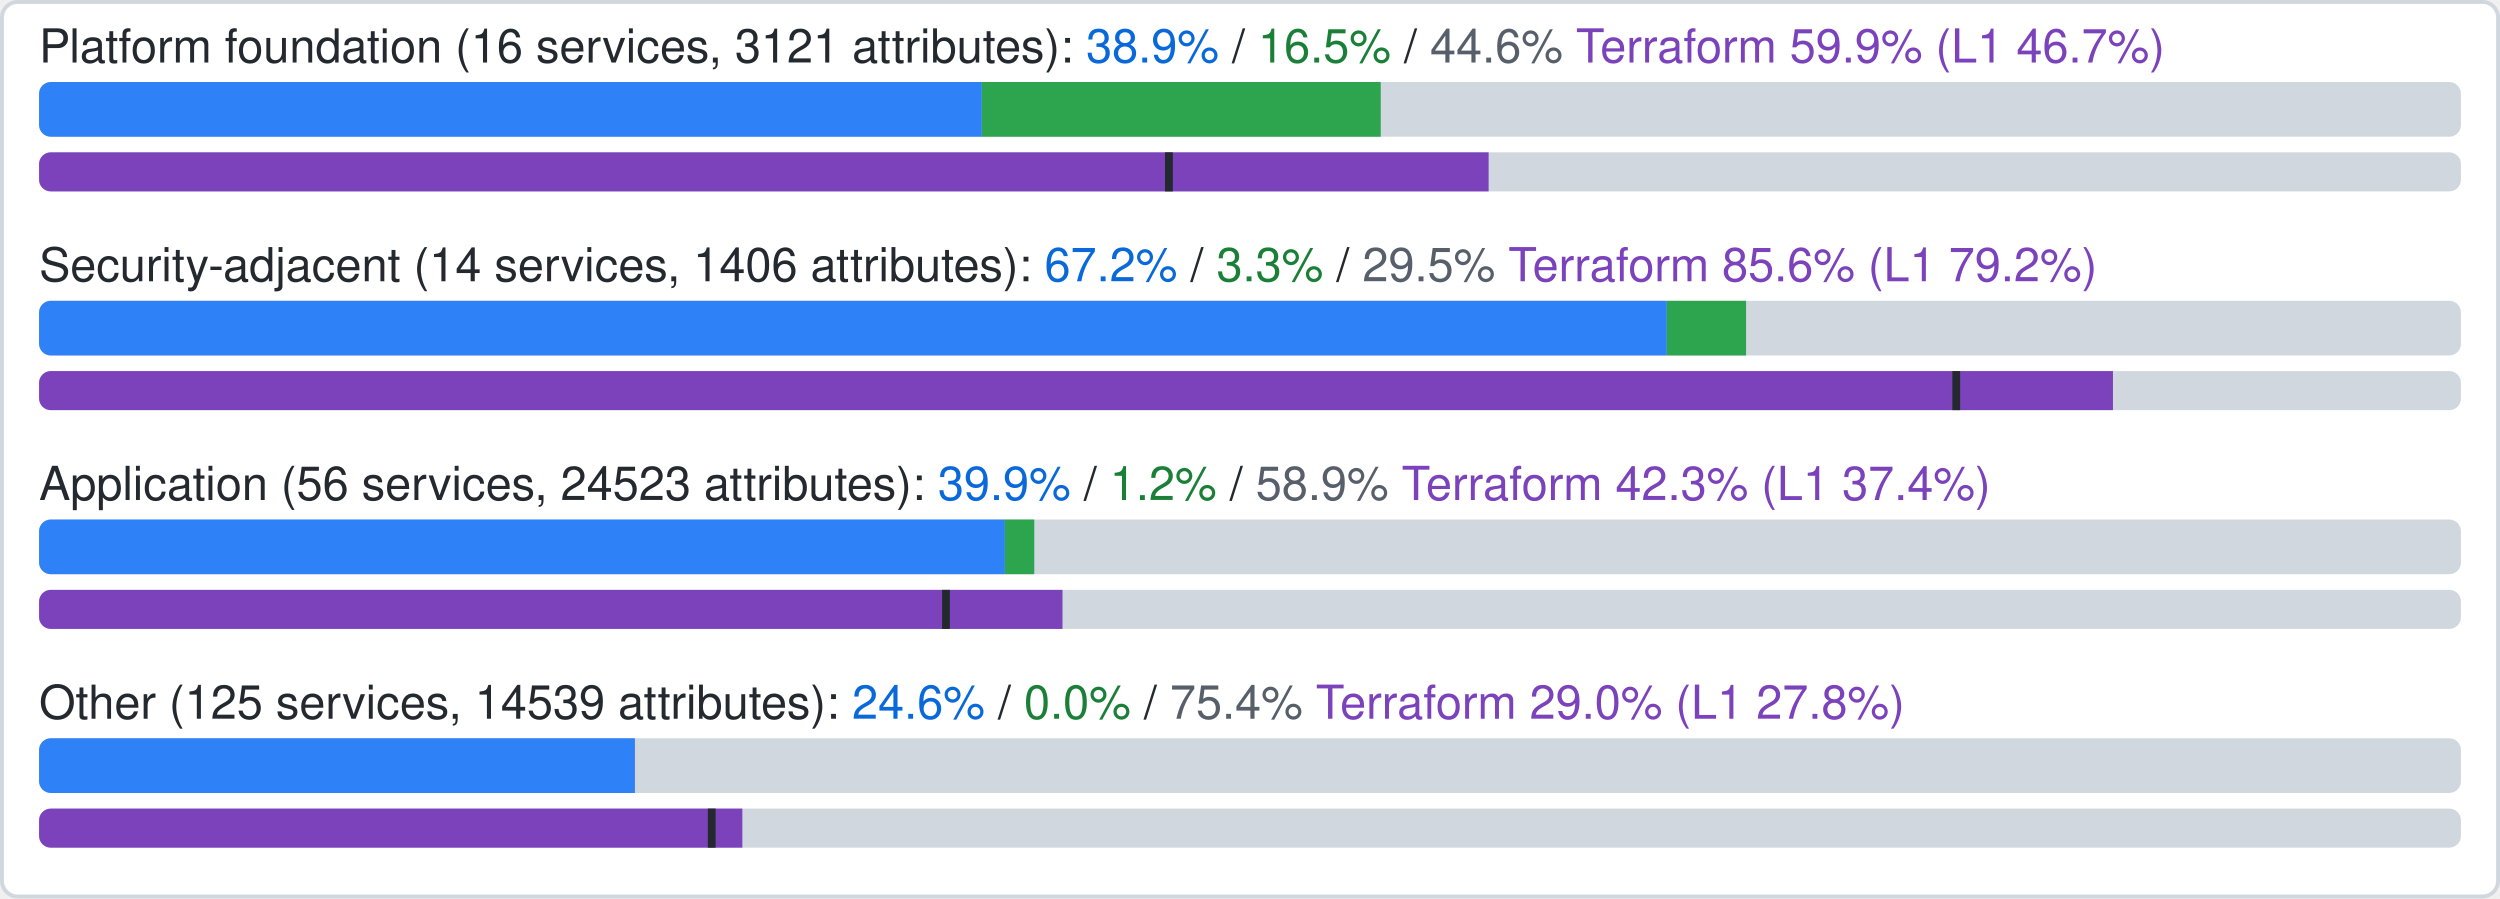
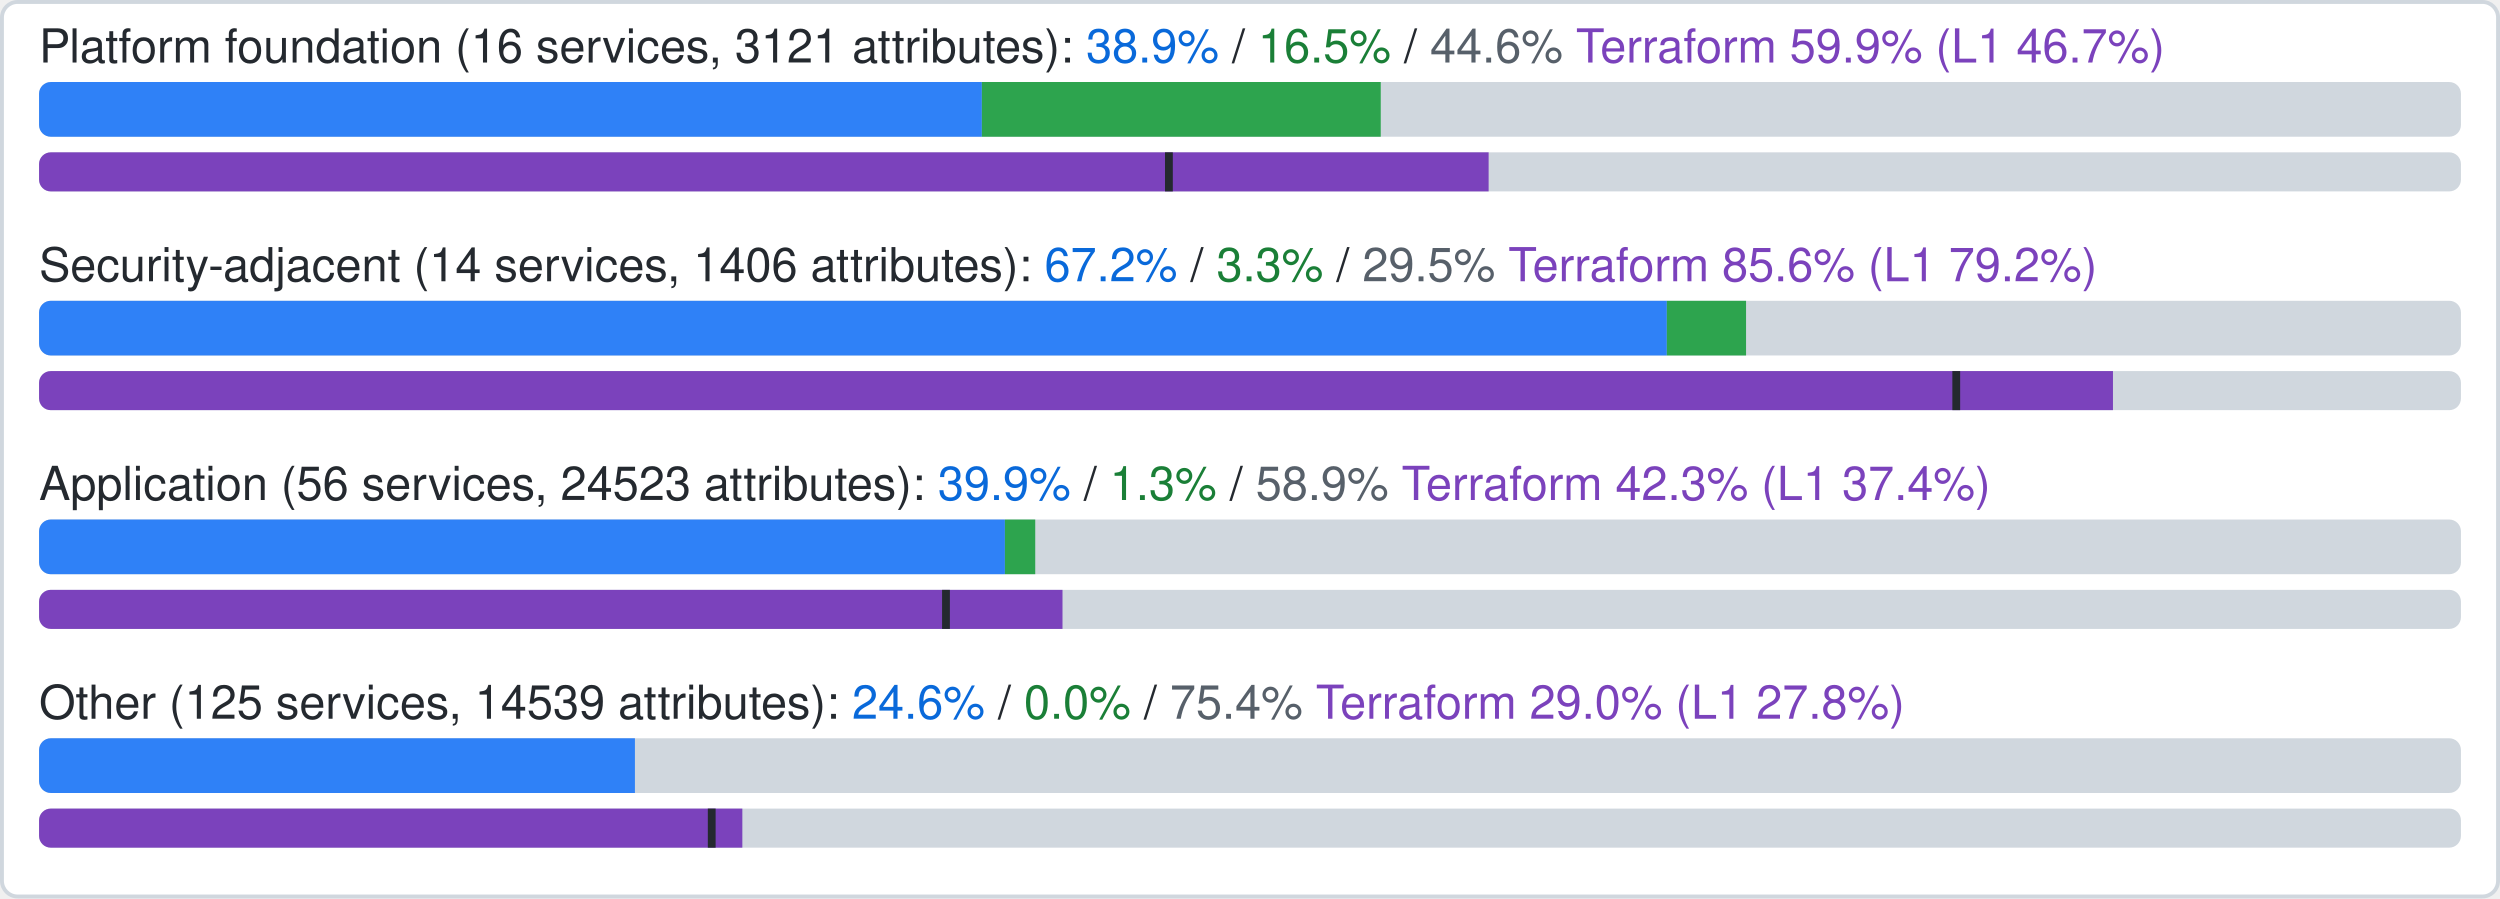
- <svg xmlns="http://www.w3.org/2000/svg" width="640" height="230" viewBox="0 0 640 230" role="img" aria-label="Coverage by category: Platform foundation official 38.9%, ours beyond official 16.5%, uncovered 44.6%, Terraform google-beta 59.9% (L1 46.7%), an estimate; Security-adjacent official 67.2%, ours beyond official 3.3%, uncovered 29.5%, Terraform google-beta 85.6% (L1 79.2%), an estimate; Application official 39.9%, ours beyond official 1.2%, uncovered 58.9%, Terraform google-beta 42.3% (L1 37.4%), an estimate; Other official 24.6%, ours beyond official 0.0%, uncovered 75.4%, Terraform google-beta 29.0% (L1 27.8%), an estimate;">
+ <svg xmlns="http://www.w3.org/2000/svg" width="640" height="230" viewBox="0 0 640 230" role="img" aria-label="Coverage by category: Platform foundation official 38.9%, ours beyond official 16.5%, uncovered 44.6%, Terraform google-beta 59.9% (L1 46.7%), an estimate; Security-adjacent official 67.2%, ours beyond official 3.3%, uncovered 29.5%, Terraform google-beta 85.6% (L1 79.2%), an estimate; Application official 39.9%, ours beyond official 1.3%, uncovered 58.9%, Terraform google-beta 42.3% (L1 37.4%), an estimate; Other official 24.6%, ours beyond official 0.0%, uncovered 75.4%, Terraform google-beta 29.0% (L1 27.8%), an estimate;">
  <rect x="0.5" y="0.5" width="639" height="229" rx="4" fill="#ffffff" stroke="#d0d7de" />
  <clipPath id="c0">
    <rect x="10" y="21" width="620" height="14" rx="3" />
  </clipPath>
  <text x="10" y="16" font-family="-apple-system,BlinkMacSystemFont,Segoe UI,Helvetica,Arial,sans-serif" font-size="12" fill="#24292f">Platform foundation (16 services, 3121 attributes): <tspan fill="#0969da">38.9%</tspan> / <tspan fill="#1a7f37">16.5%</tspan> / <tspan fill="#57606a">44.6%</tspan>
    <tspan fill="#7b42bc">Terraform 59.9% (L1 46.7%)</tspan>
  </text>
  <clipPath id="t0">
    <rect x="10" y="39" width="620" height="10" rx="3" />
  </clipPath>
  <g clip-path="url(#t0)">
    <rect x="10" y="39" width="620" height="10" fill="#d0d7de" />
    <rect x="10" y="39" width="371.09" height="10" fill="#7b42bc" />
    <rect x="298.24" y="39" width="2" height="10" fill="#24292f" />
  </g>
  <g clip-path="url(#c0)">
    <rect x="10" y="21" width="620" height="14" fill="#d0d7de" />
    <rect x="10" y="21" width="241.36" height="14" fill="#2f81f7" />
    <rect x="251.36" y="21" width="102.11" height="14" fill="#2da44e" />
  </g>
  <clipPath id="c1">
    <rect x="10" y="77" width="620" height="14" rx="3" />
  </clipPath>
  <text x="10" y="72" font-family="-apple-system,BlinkMacSystemFont,Segoe UI,Helvetica,Arial,sans-serif" font-size="12" fill="#24292f">Security-adjacent (14 services, 1406 attributes): <tspan fill="#0969da">67.2%</tspan> / <tspan fill="#1a7f37">3.3%</tspan> / <tspan fill="#57606a">29.5%</tspan>
    <tspan fill="#7b42bc">Terraform 85.6% (L1 79.2%)</tspan>
  </text>
  <clipPath id="t1">
    <rect x="10" y="95" width="620" height="10" rx="3" />
  </clipPath>
  <g clip-path="url(#t1)">
    <rect x="10" y="95" width="620" height="10" fill="#d0d7de" />
    <rect x="10" y="95" width="530.92" height="10" fill="#7b42bc" />
    <rect x="499.80" y="95" width="2" height="10" fill="#24292f" />
  </g>
  <g clip-path="url(#c1)">
    <rect x="10" y="77" width="620" height="14" fill="#d0d7de" />
    <rect x="10" y="77" width="416.71" height="14" fill="#2f81f7" />
    <rect x="426.71" y="77" width="20.28" height="14" fill="#2da44e" />
  </g>
  <clipPath id="c2">
    <rect x="10" y="133" width="620" height="14" rx="3" />
  </clipPath>
-   <text x="10" y="128" font-family="-apple-system,BlinkMacSystemFont,Segoe UI,Helvetica,Arial,sans-serif" font-size="12" fill="#24292f">Application (56 services, 24523 attributes): <tspan fill="#0969da">39.9%</tspan> / <tspan fill="#1a7f37">1.2%</tspan> / <tspan fill="#57606a">58.9%</tspan>
+   <text x="10" y="128" font-family="-apple-system,BlinkMacSystemFont,Segoe UI,Helvetica,Arial,sans-serif" font-size="12" fill="#24292f">Application (56 services, 24523 attributes): <tspan fill="#0969da">39.9%</tspan> / <tspan fill="#1a7f37">1.3%</tspan> / <tspan fill="#57606a">58.9%</tspan>
    <tspan fill="#7b42bc">Terraform 42.3% (L1 37.4%)</tspan>
  </text>
  <clipPath id="t2">
    <rect x="10" y="151" width="620" height="10" rx="3" />
  </clipPath>
  <g clip-path="url(#t2)">
    <rect x="10" y="151" width="620" height="10" fill="#d0d7de" />
    <rect x="10" y="151" width="262.00" height="10" fill="#7b42bc" />
    <rect x="241.17" y="151" width="2" height="10" fill="#24292f" />
  </g>
  <g clip-path="url(#c2)">
    <rect x="10" y="133" width="620" height="14" fill="#d0d7de" />
    <rect x="10" y="133" width="247.26" height="14" fill="#2f81f7" />
-     <rect x="257.26" y="133" width="7.51" height="14" fill="#2da44e" />
+     <rect x="257.26" y="133" width="7.76" height="14" fill="#2da44e" />
  </g>
  <clipPath id="c3">
    <rect x="10" y="189" width="620" height="14" rx="3" />
  </clipPath>
  <text x="10" y="184" font-family="-apple-system,BlinkMacSystemFont,Segoe UI,Helvetica,Arial,sans-serif" font-size="12" fill="#24292f">Other (125 services, 14539 attributes): <tspan fill="#0969da">24.6%</tspan> / <tspan fill="#1a7f37">0.0%</tspan> / <tspan fill="#57606a">75.4%</tspan>
    <tspan fill="#7b42bc">Terraform 29.0% (L1 27.8%)</tspan>
  </text>
  <clipPath id="t3">
    <rect x="10" y="207" width="620" height="10" rx="3" />
  </clipPath>
  <g clip-path="url(#t3)">
    <rect x="10" y="207" width="620" height="10" fill="#d0d7de" />
    <rect x="10" y="207" width="180.04" height="10" fill="#7b42bc" />
    <rect x="181.20" y="207" width="2" height="10" fill="#24292f" />
  </g>
  <g clip-path="url(#c3)">
    <rect x="10" y="189" width="620" height="14" fill="#d0d7de" />
    <rect x="10" y="189" width="152.54" height="14" fill="#2f81f7" />
  </g>
</svg>
